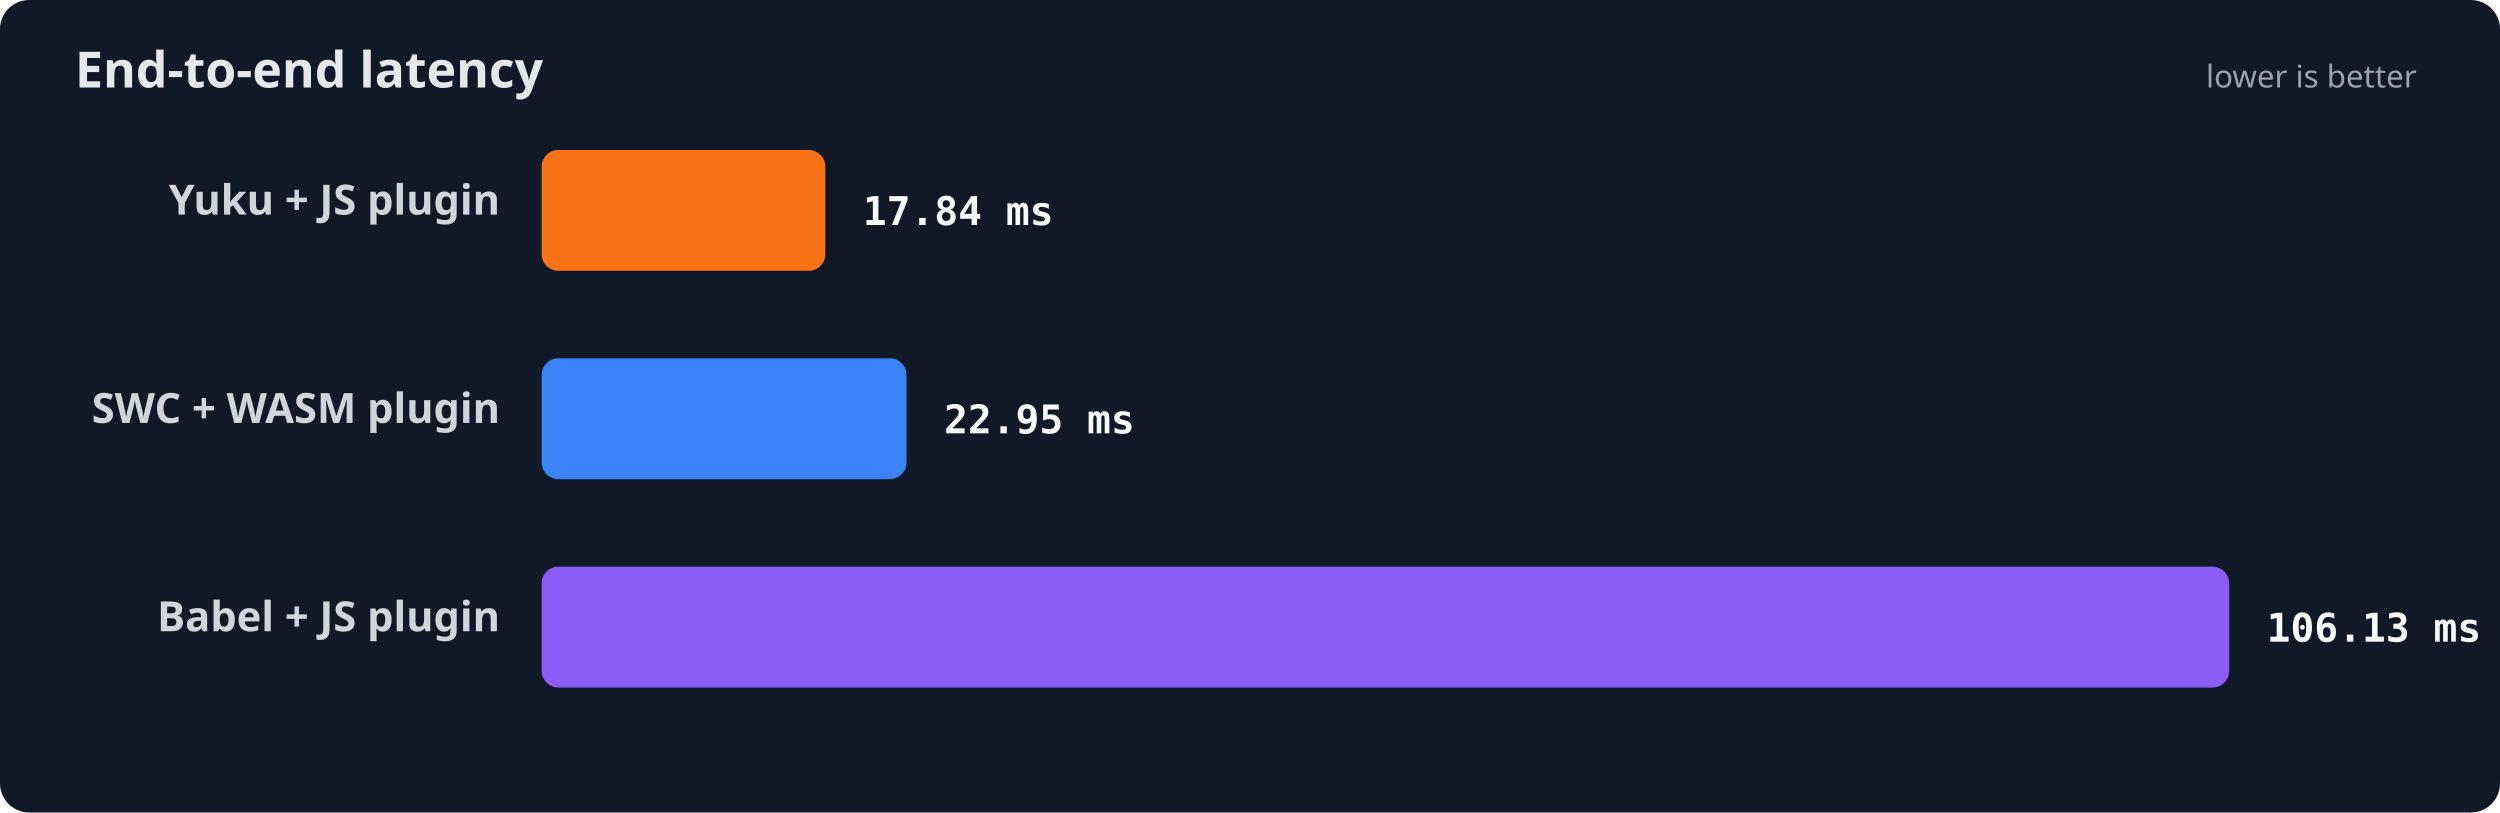
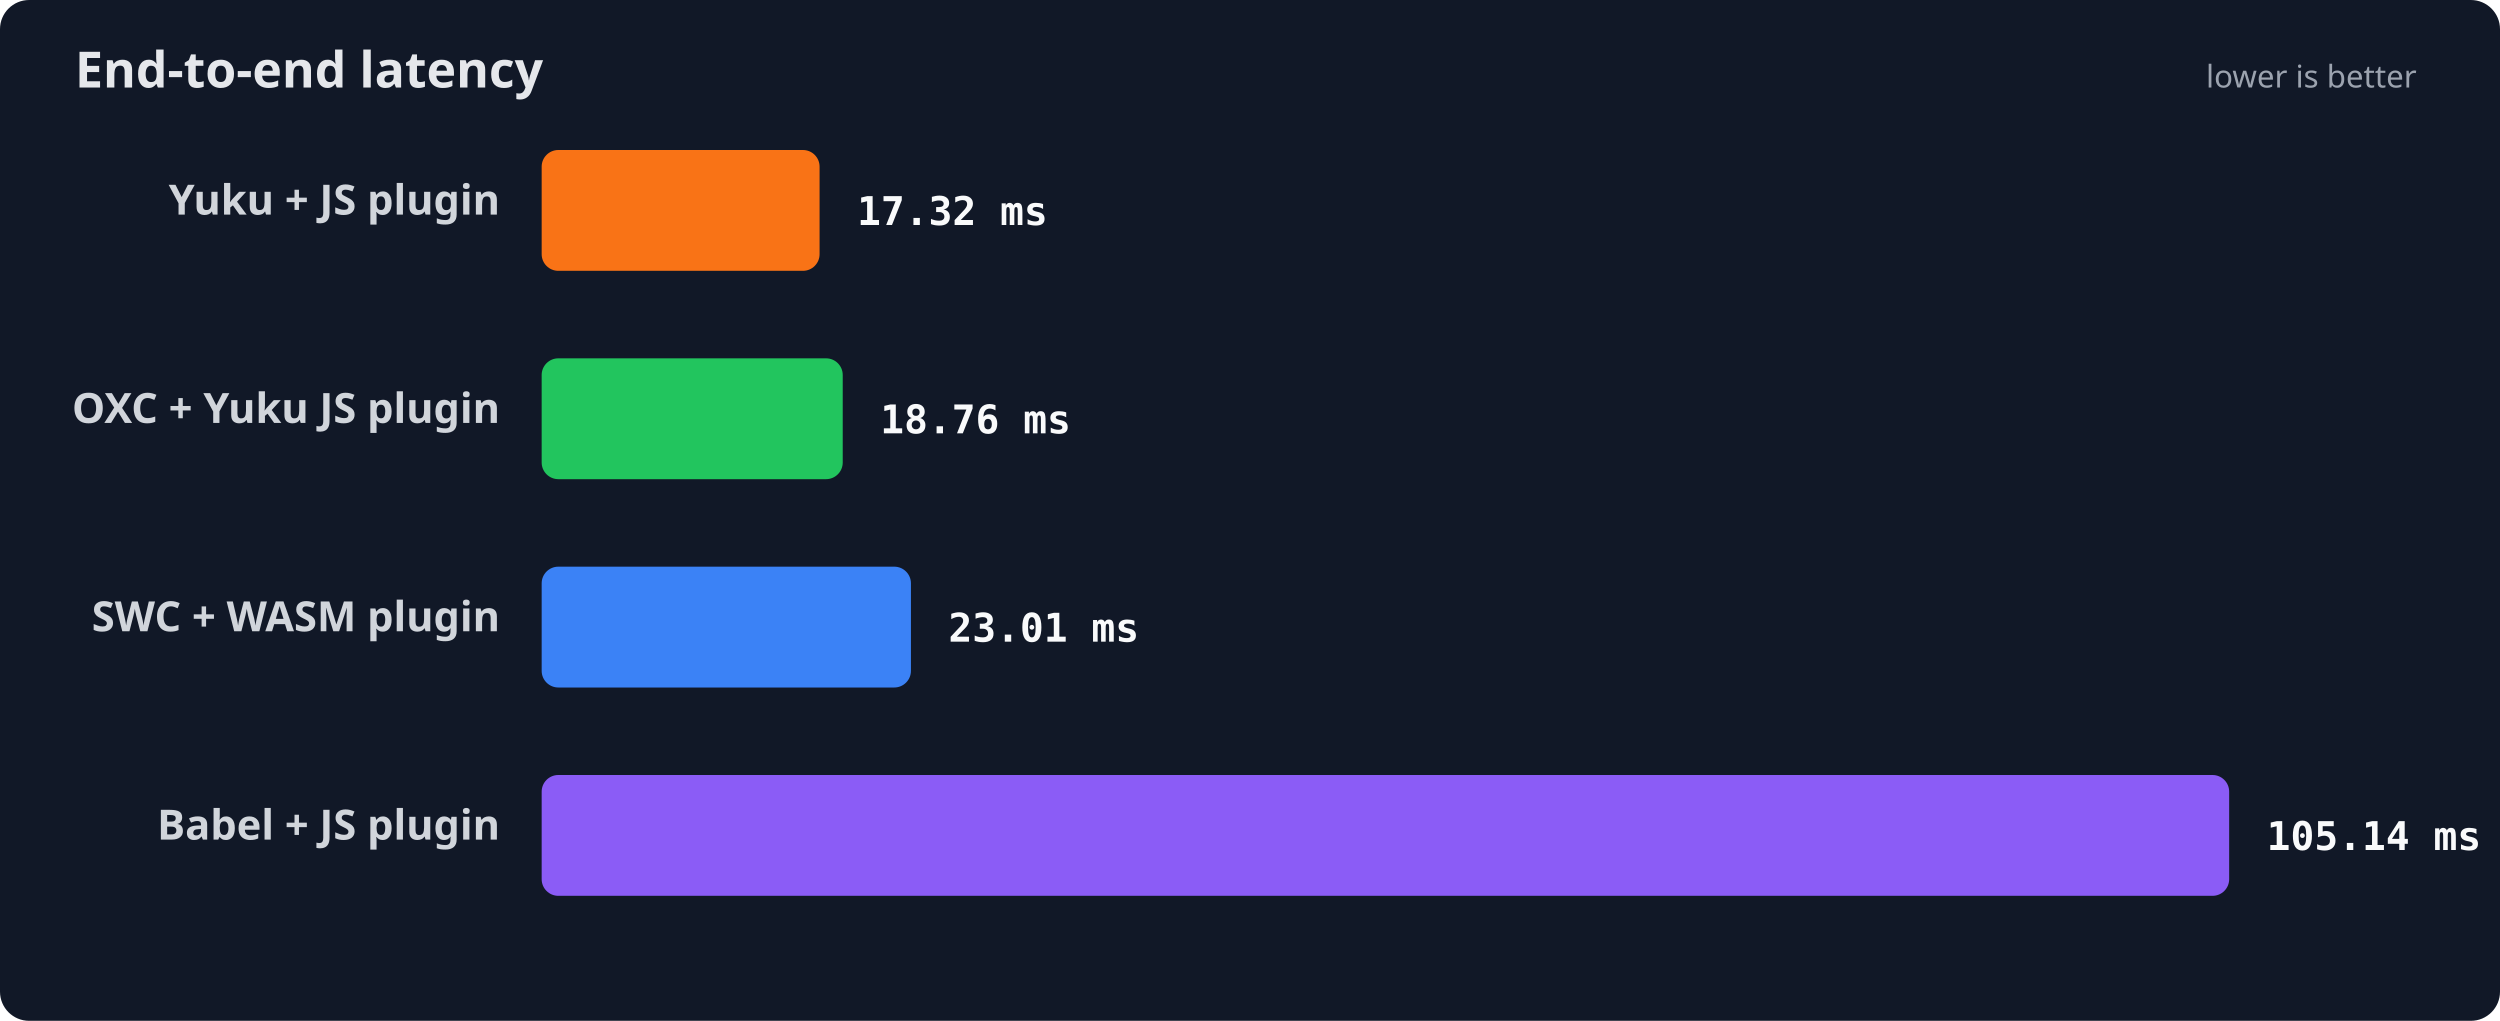
- <svg xmlns="http://www.w3.org/2000/svg" width="1200" height="390" viewBox="0 0 1200 390" role="img" aria-label="Styled-components transform latency, lower is better">
+ <svg xmlns="http://www.w3.org/2000/svg" width="1200" height="490" viewBox="0 0 1200 490" role="img" aria-label="Styled-components transform latency, lower is better">
  <style>
      .title { fill: #e5e7eb; font: 700 24px system-ui, sans-serif; }
      .label { fill: #d1d5db; font: 600 20px system-ui, sans-serif; }
      .value { fill: #f9fafb; font: 700 19px ui-monospace, monospace; }
      .note { fill: #9ca3af; font: 15px system-ui, sans-serif; }
    </style>
  <rect width="100%" height="100%" rx="14" fill="#111827" />
  <text x="36" y="42" class="title">End-to-end latency</text>
  <text x="1160" y="42" text-anchor="end" class="note">lower is better</text>
  <text x="240" y="103" text-anchor="end" class="label">
        Yuku + JS plugin
      </text>
-   <rect x="260" y="72" width="136.16" height="58" rx="8" fill="#f97316" />
-   <text x="414.16" y="108" class="value">
-         17.84 ms
+   <rect x="260" y="72" width="133.40" height="58" rx="8" fill="#f97316" />
+   <text x="411.40" y="108" class="value">
+         17.32 ms
      </text>
  <text x="240" y="203" text-anchor="end" class="label">
+         OXC + Yuku JS plugin
+       </text>
+   <rect x="260" y="172" width="144.51" height="58" rx="8" fill="#22c55e" />
+   <text x="422.51" y="208" class="value">
+         18.76 ms
+       </text>
+   <text x="240" y="303" text-anchor="end" class="label">
        SWC + WASM plugin
      </text>
-   <rect x="260" y="172" width="175.14" height="58" rx="8" fill="#3b82f6" />
-   <text x="453.14" y="208" class="value">
-         22.95 ms
+   <rect x="260" y="272" width="177.25" height="58" rx="8" fill="#3b82f6" />
+   <text x="455.25" y="308" class="value">
+         23.01 ms
      </text>
-   <text x="240" y="303" text-anchor="end" class="label">
+   <text x="240" y="403" text-anchor="end" class="label">
        Babel + JS plugin
      </text>
-   <rect x="260" y="272" width="810.00" height="58" rx="8" fill="#8b5cf6" />
-   <text x="1088.00" y="308" class="value">
-         106.13 ms
+   <rect x="260" y="372" width="810.00" height="58" rx="8" fill="#8b5cf6" />
+   <text x="1088.00" y="408" class="value">
+         105.14 ms
      </text>
</svg>
